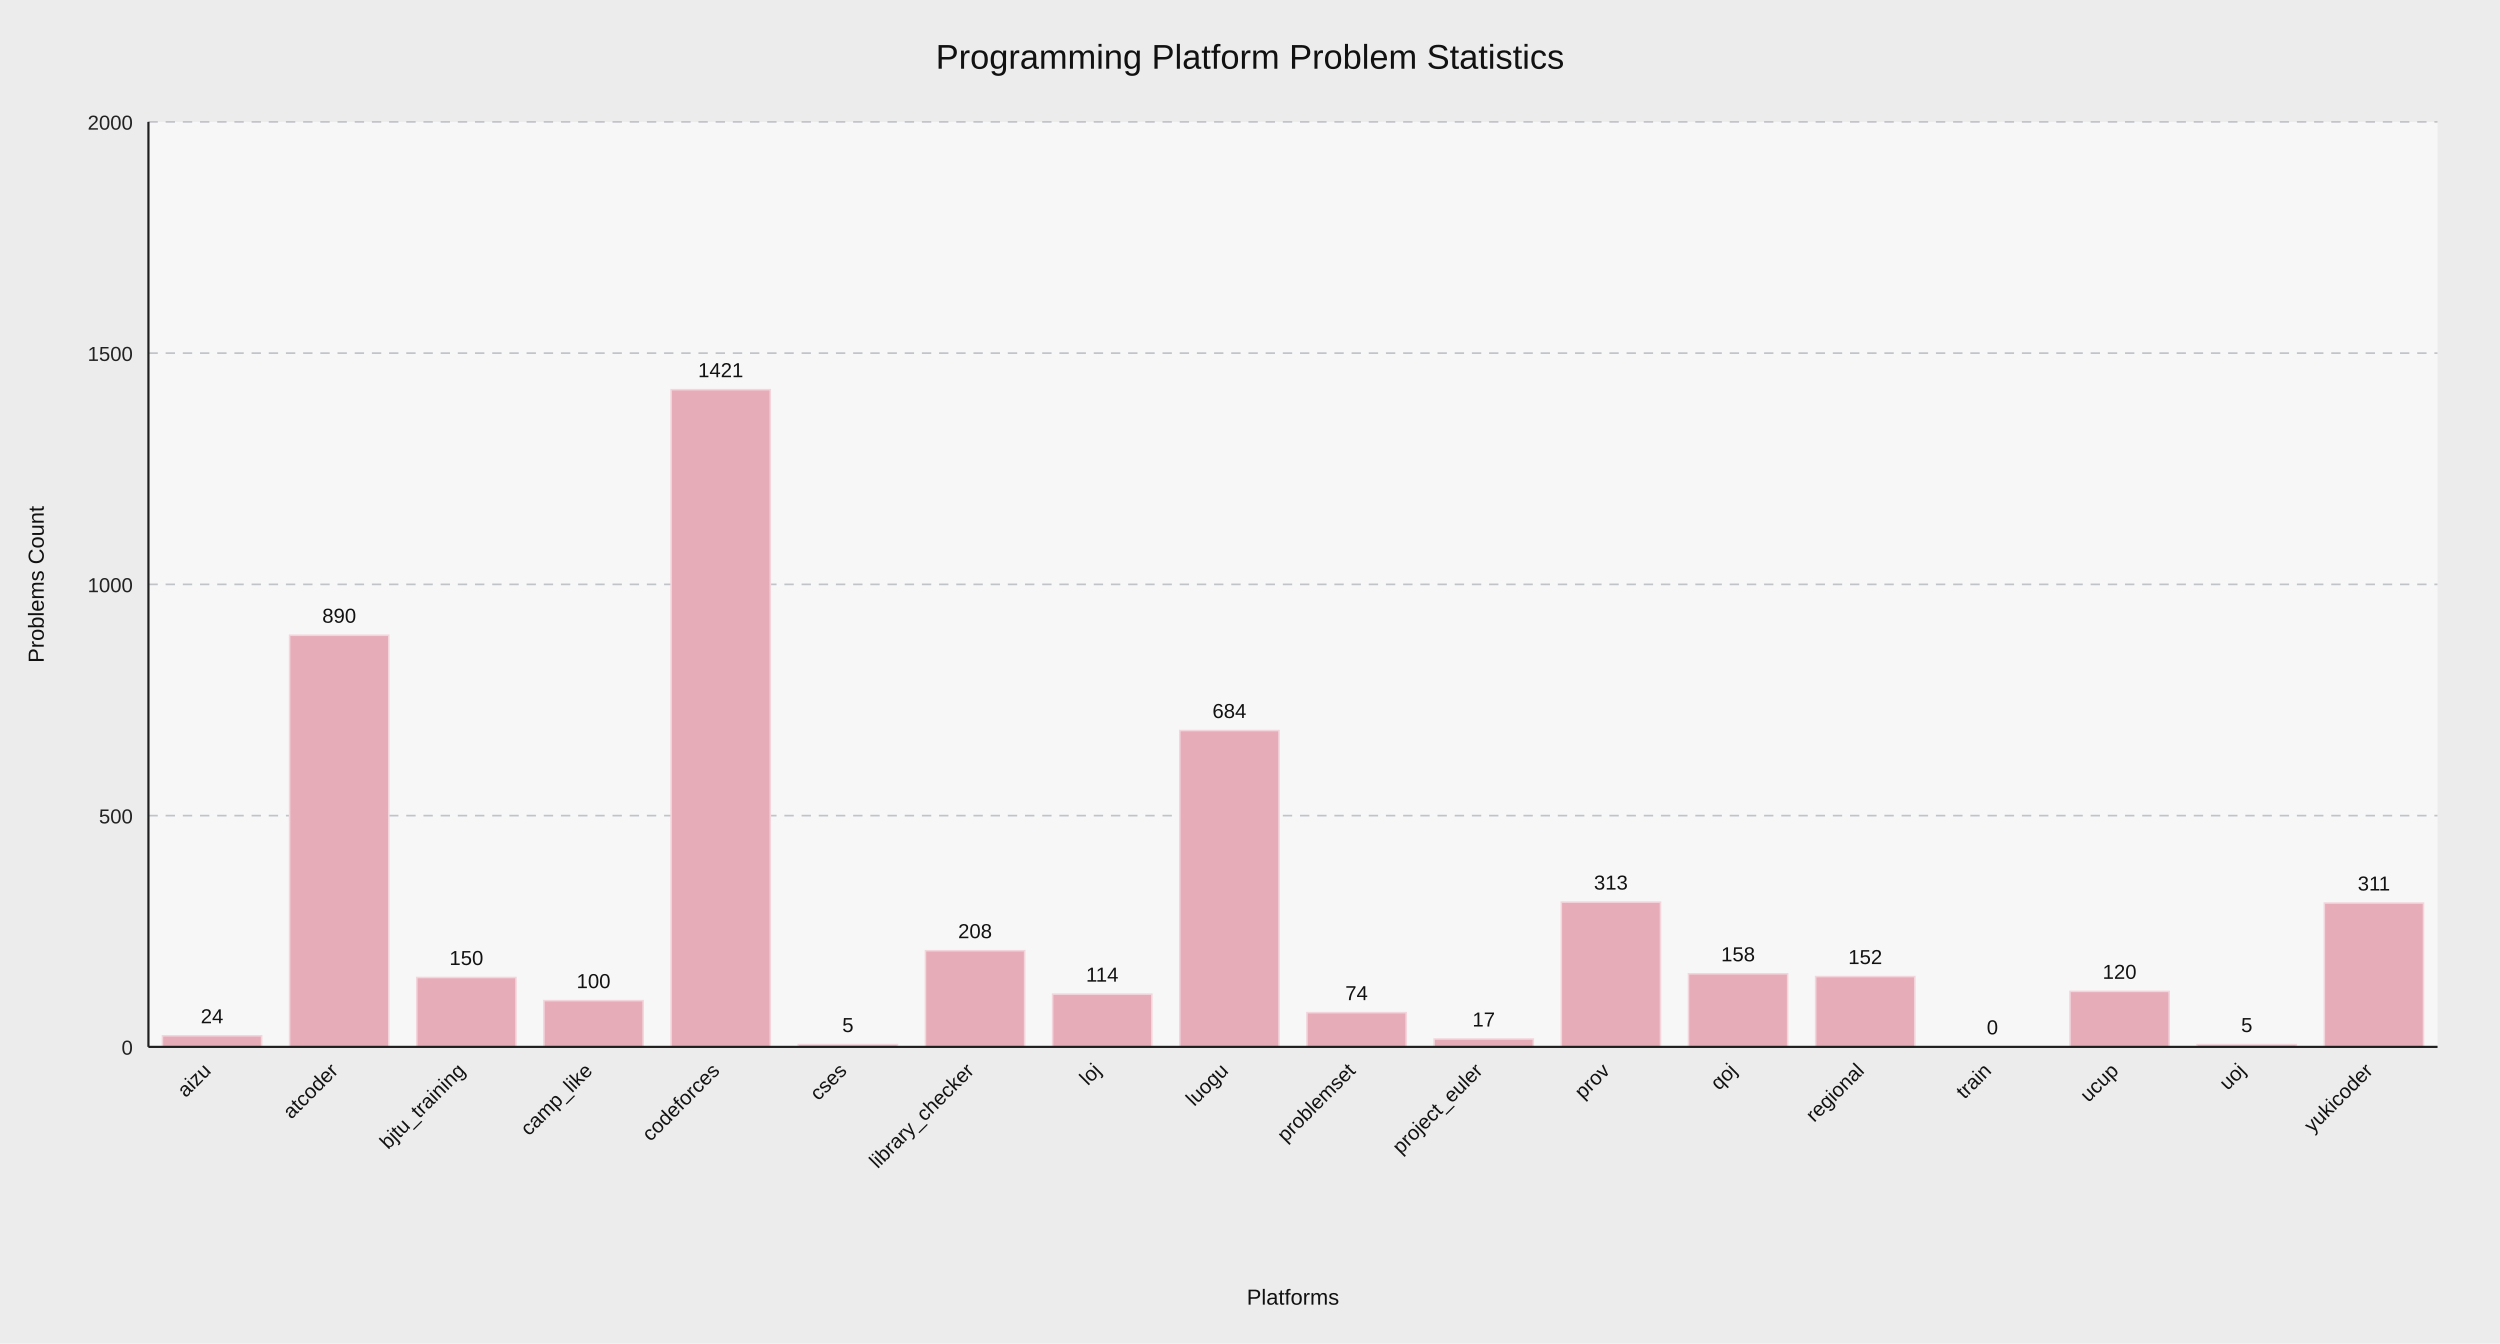
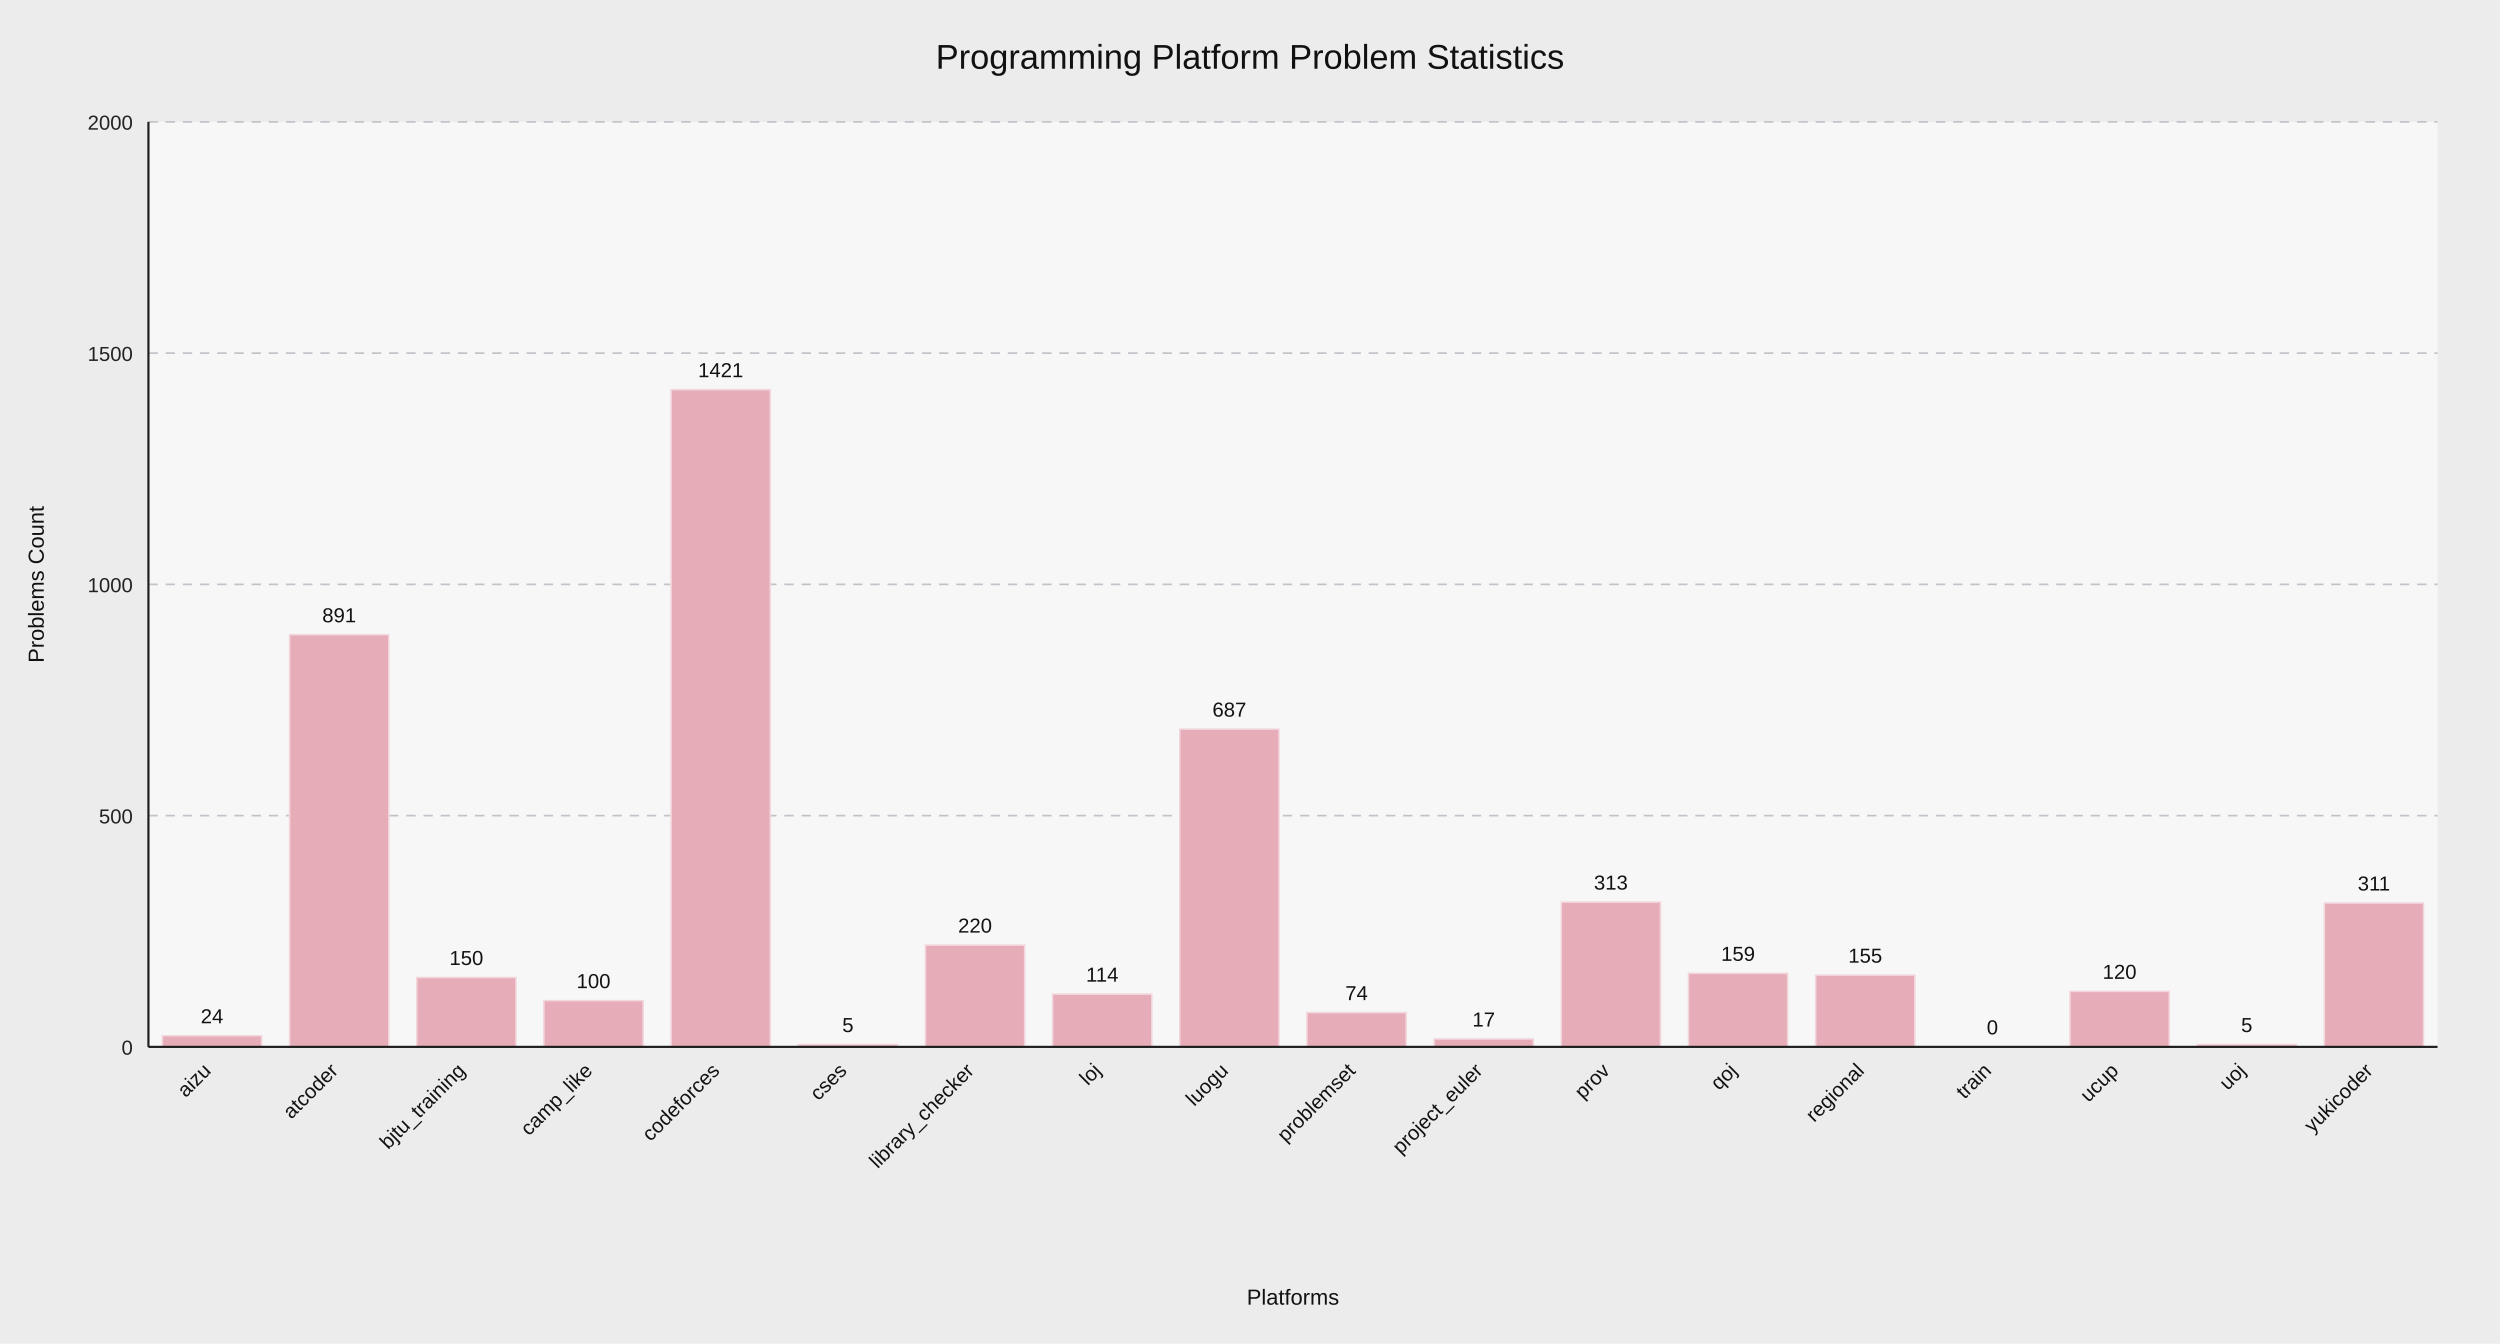
<svg xmlns="http://www.w3.org/2000/svg" width="1600" height="860" viewBox="0 0 1600 860">
  <rect x="0" y="0" width="1600" height="860" fill="#ececec" />
  <rect x="95" y="78" width="1465" height="592" fill="#f7f7f7" />
  <text x="800" y="44" text-anchor="middle" font-size="22" font-family="Segoe UI, Arial, sans-serif" fill="#111">Programming Platform Problem Statistics</text>
  <line x1="95" y1="670" x2="1560" y2="670" stroke="#c0c4c9" stroke-width="1.1" stroke-dasharray="6,5" />
  <text x="85" y="675" text-anchor="end" font-size="13" font-family="Segoe UI, Arial, sans-serif" fill="#222">0</text>
  <line x1="95" y1="522" x2="1560" y2="522" stroke="#c0c4c9" stroke-width="1.1" stroke-dasharray="6,5" />
  <text x="85" y="527" text-anchor="end" font-size="13" font-family="Segoe UI, Arial, sans-serif" fill="#222">500</text>
  <line x1="95" y1="374" x2="1560" y2="374" stroke="#c0c4c9" stroke-width="1.1" stroke-dasharray="6,5" />
  <text x="85" y="379" text-anchor="end" font-size="13" font-family="Segoe UI, Arial, sans-serif" fill="#222">1000</text>
  <line x1="95" y1="226" x2="1560" y2="226" stroke="#c0c4c9" stroke-width="1.1" stroke-dasharray="6,5" />
  <text x="85" y="231" text-anchor="end" font-size="13" font-family="Segoe UI, Arial, sans-serif" fill="#222">1500</text>
  <line x1="95" y1="78" x2="1560" y2="78" stroke="#c0c4c9" stroke-width="1.1" stroke-dasharray="6,5" />
  <text x="85" y="83" text-anchor="end" font-size="13" font-family="Segoe UI, Arial, sans-serif" fill="#222">2000</text>
  <rect x="103.953" y="662.896" width="63.483" height="7.104" fill="#e6adb8" stroke="#f3d5dc" stroke-width="1" />
  <text x="135.694" y="654.896" text-anchor="middle" font-size="13" font-family="Segoe UI, Arial, sans-serif" fill="#121212">24</text>
  <g transform="translate(135.694,686) rotate(-45)">
    <text text-anchor="end" font-size="13" font-family="Segoe UI, Arial, sans-serif" fill="#121212">aizu</text>
  </g>
-   <rect x="185.342" y="406.56" width="63.483" height="263.44" fill="#e6adb8" stroke="#f3d5dc" stroke-width="1" />
-   <text x="217.083" y="398.56" text-anchor="middle" font-size="13" font-family="Segoe UI, Arial, sans-serif" fill="#121212">890</text>
+   <rect x="185.342" y="406.264" width="63.483" height="263.736" fill="#e6adb8" stroke="#f3d5dc" stroke-width="1" />
+   <text x="217.083" y="398.264" text-anchor="middle" font-size="13" font-family="Segoe UI, Arial, sans-serif" fill="#121212">891</text>
  <g transform="translate(217.083,686) rotate(-45)">
    <text text-anchor="end" font-size="13" font-family="Segoe UI, Arial, sans-serif" fill="#121212">atcoder</text>
  </g>
  <rect x="266.731" y="625.6" width="63.483" height="44.4" fill="#e6adb8" stroke="#f3d5dc" stroke-width="1" />
  <text x="298.472" y="617.6" text-anchor="middle" font-size="13" font-family="Segoe UI, Arial, sans-serif" fill="#121212">150</text>
  <g transform="translate(298.472,686) rotate(-45)">
    <text text-anchor="end" font-size="13" font-family="Segoe UI, Arial, sans-serif" fill="#121212">bjtu_training</text>
  </g>
  <rect x="348.119" y="640.4" width="63.483" height="29.6" fill="#e6adb8" stroke="#f3d5dc" stroke-width="1" />
  <text x="379.861" y="632.4" text-anchor="middle" font-size="13" font-family="Segoe UI, Arial, sans-serif" fill="#121212">100</text>
  <g transform="translate(379.861,686) rotate(-45)">
    <text text-anchor="end" font-size="13" font-family="Segoe UI, Arial, sans-serif" fill="#121212">camp_like</text>
  </g>
  <rect x="429.508" y="249.384" width="63.483" height="420.616" fill="#e6adb8" stroke="#f3d5dc" stroke-width="1" />
  <text x="461.25" y="241.384" text-anchor="middle" font-size="13" font-family="Segoe UI, Arial, sans-serif" fill="#121212">1421</text>
  <g transform="translate(461.25,686) rotate(-45)">
    <text text-anchor="end" font-size="13" font-family="Segoe UI, Arial, sans-serif" fill="#121212">codeforces</text>
  </g>
  <rect x="510.897" y="668.52" width="63.483" height="1.48" fill="#e6adb8" stroke="#f3d5dc" stroke-width="1" />
  <text x="542.639" y="660.52" text-anchor="middle" font-size="13" font-family="Segoe UI, Arial, sans-serif" fill="#121212">5</text>
  <g transform="translate(542.639,686) rotate(-45)">
    <text text-anchor="end" font-size="13" font-family="Segoe UI, Arial, sans-serif" fill="#121212">cses</text>
  </g>
-   <rect x="592.286" y="608.432" width="63.483" height="61.568" fill="#e6adb8" stroke="#f3d5dc" stroke-width="1" />
-   <text x="624.028" y="600.432" text-anchor="middle" font-size="13" font-family="Segoe UI, Arial, sans-serif" fill="#121212">208</text>
+   <rect x="592.286" y="604.88" width="63.483" height="65.12" fill="#e6adb8" stroke="#f3d5dc" stroke-width="1" />
+   <text x="624.028" y="596.88" text-anchor="middle" font-size="13" font-family="Segoe UI, Arial, sans-serif" fill="#121212">220</text>
  <g transform="translate(624.028,686) rotate(-45)">
    <text text-anchor="end" font-size="13" font-family="Segoe UI, Arial, sans-serif" fill="#121212">library_checker</text>
  </g>
  <rect x="673.675" y="636.256" width="63.483" height="33.744" fill="#e6adb8" stroke="#f3d5dc" stroke-width="1" />
  <text x="705.417" y="628.256" text-anchor="middle" font-size="13" font-family="Segoe UI, Arial, sans-serif" fill="#121212">114</text>
  <g transform="translate(705.417,686) rotate(-45)">
    <text text-anchor="end" font-size="13" font-family="Segoe UI, Arial, sans-serif" fill="#121212">loj</text>
  </g>
-   <rect x="755.064" y="467.536" width="63.483" height="202.464" fill="#e6adb8" stroke="#f3d5dc" stroke-width="1" />
-   <text x="786.806" y="459.536" text-anchor="middle" font-size="13" font-family="Segoe UI, Arial, sans-serif" fill="#121212">684</text>
+   <rect x="755.064" y="466.648" width="63.483" height="203.352" fill="#e6adb8" stroke="#f3d5dc" stroke-width="1" />
+   <text x="786.806" y="458.648" text-anchor="middle" font-size="13" font-family="Segoe UI, Arial, sans-serif" fill="#121212">687</text>
  <g transform="translate(786.806,686) rotate(-45)">
    <text text-anchor="end" font-size="13" font-family="Segoe UI, Arial, sans-serif" fill="#121212">luogu</text>
  </g>
  <rect x="836.453" y="648.096" width="63.483" height="21.904" fill="#e6adb8" stroke="#f3d5dc" stroke-width="1" />
  <text x="868.194" y="640.096" text-anchor="middle" font-size="13" font-family="Segoe UI, Arial, sans-serif" fill="#121212">74</text>
  <g transform="translate(868.194,686) rotate(-45)">
    <text text-anchor="end" font-size="13" font-family="Segoe UI, Arial, sans-serif" fill="#121212">problemset</text>
  </g>
  <rect x="917.842" y="664.968" width="63.483" height="5.032" fill="#e6adb8" stroke="#f3d5dc" stroke-width="1" />
  <text x="949.583" y="656.968" text-anchor="middle" font-size="13" font-family="Segoe UI, Arial, sans-serif" fill="#121212">17</text>
  <g transform="translate(949.583,686) rotate(-45)">
    <text text-anchor="end" font-size="13" font-family="Segoe UI, Arial, sans-serif" fill="#121212">project_euler</text>
  </g>
  <rect x="999.231" y="577.352" width="63.483" height="92.648" fill="#e6adb8" stroke="#f3d5dc" stroke-width="1" />
  <text x="1030.97" y="569.352" text-anchor="middle" font-size="13" font-family="Segoe UI, Arial, sans-serif" fill="#121212">313</text>
  <g transform="translate(1030.97,686) rotate(-45)">
    <text text-anchor="end" font-size="13" font-family="Segoe UI, Arial, sans-serif" fill="#121212">prov</text>
  </g>
-   <rect x="1080.62" y="623.232" width="63.483" height="46.768" fill="#e6adb8" stroke="#f3d5dc" stroke-width="1" />
-   <text x="1112.36" y="615.232" text-anchor="middle" font-size="13" font-family="Segoe UI, Arial, sans-serif" fill="#121212">158</text>
+   <rect x="1080.62" y="622.936" width="63.483" height="47.064" fill="#e6adb8" stroke="#f3d5dc" stroke-width="1" />
+   <text x="1112.36" y="614.936" text-anchor="middle" font-size="13" font-family="Segoe UI, Arial, sans-serif" fill="#121212">159</text>
  <g transform="translate(1112.36,686) rotate(-45)">
    <text text-anchor="end" font-size="13" font-family="Segoe UI, Arial, sans-serif" fill="#121212">qoj</text>
  </g>
-   <rect x="1162.01" y="625.008" width="63.483" height="44.992" fill="#e6adb8" stroke="#f3d5dc" stroke-width="1" />
-   <text x="1193.75" y="617.008" text-anchor="middle" font-size="13" font-family="Segoe UI, Arial, sans-serif" fill="#121212">152</text>
+   <rect x="1162.01" y="624.12" width="63.483" height="45.88" fill="#e6adb8" stroke="#f3d5dc" stroke-width="1" />
+   <text x="1193.75" y="616.12" text-anchor="middle" font-size="13" font-family="Segoe UI, Arial, sans-serif" fill="#121212">155</text>
  <g transform="translate(1193.75,686) rotate(-45)">
    <text text-anchor="end" font-size="13" font-family="Segoe UI, Arial, sans-serif" fill="#121212">regional</text>
  </g>
  <rect x="1243.4" y="670" width="63.483" height="0" fill="#e6adb8" stroke="#f3d5dc" stroke-width="1" />
  <text x="1275.14" y="662" text-anchor="middle" font-size="13" font-family="Segoe UI, Arial, sans-serif" fill="#121212">0</text>
  <g transform="translate(1275.14,686) rotate(-45)">
    <text text-anchor="end" font-size="13" font-family="Segoe UI, Arial, sans-serif" fill="#121212">train</text>
  </g>
  <rect x="1324.79" y="634.48" width="63.483" height="35.52" fill="#e6adb8" stroke="#f3d5dc" stroke-width="1" />
  <text x="1356.53" y="626.48" text-anchor="middle" font-size="13" font-family="Segoe UI, Arial, sans-serif" fill="#121212">120</text>
  <g transform="translate(1356.53,686) rotate(-45)">
    <text text-anchor="end" font-size="13" font-family="Segoe UI, Arial, sans-serif" fill="#121212">ucup</text>
  </g>
  <rect x="1406.17" y="668.52" width="63.483" height="1.48" fill="#e6adb8" stroke="#f3d5dc" stroke-width="1" />
  <text x="1437.92" y="660.52" text-anchor="middle" font-size="13" font-family="Segoe UI, Arial, sans-serif" fill="#121212">5</text>
  <g transform="translate(1437.92,686) rotate(-45)">
    <text text-anchor="end" font-size="13" font-family="Segoe UI, Arial, sans-serif" fill="#121212">uoj</text>
  </g>
  <rect x="1487.56" y="577.944" width="63.483" height="92.056" fill="#e6adb8" stroke="#f3d5dc" stroke-width="1" />
  <text x="1519.31" y="569.944" text-anchor="middle" font-size="13" font-family="Segoe UI, Arial, sans-serif" fill="#121212">311</text>
  <g transform="translate(1519.31,686) rotate(-45)">
    <text text-anchor="end" font-size="13" font-family="Segoe UI, Arial, sans-serif" fill="#121212">yukicoder</text>
  </g>
  <line x1="95" y1="78" x2="95" y2="670" stroke="#1f1f1f" stroke-width="1.4" />
  <line x1="95" y1="670" x2="1560" y2="670" stroke="#1f1f1f" stroke-width="1.4" />
  <text x="827.5" y="835" text-anchor="middle" font-size="14" font-family="Segoe UI, Arial, sans-serif" fill="#111">Platforms</text>
  <g transform="translate(28,374) rotate(-90)">
    <text text-anchor="middle" font-size="14" font-family="Segoe UI, Arial, sans-serif" fill="#111">Problems Count</text>
  </g>
</svg>
